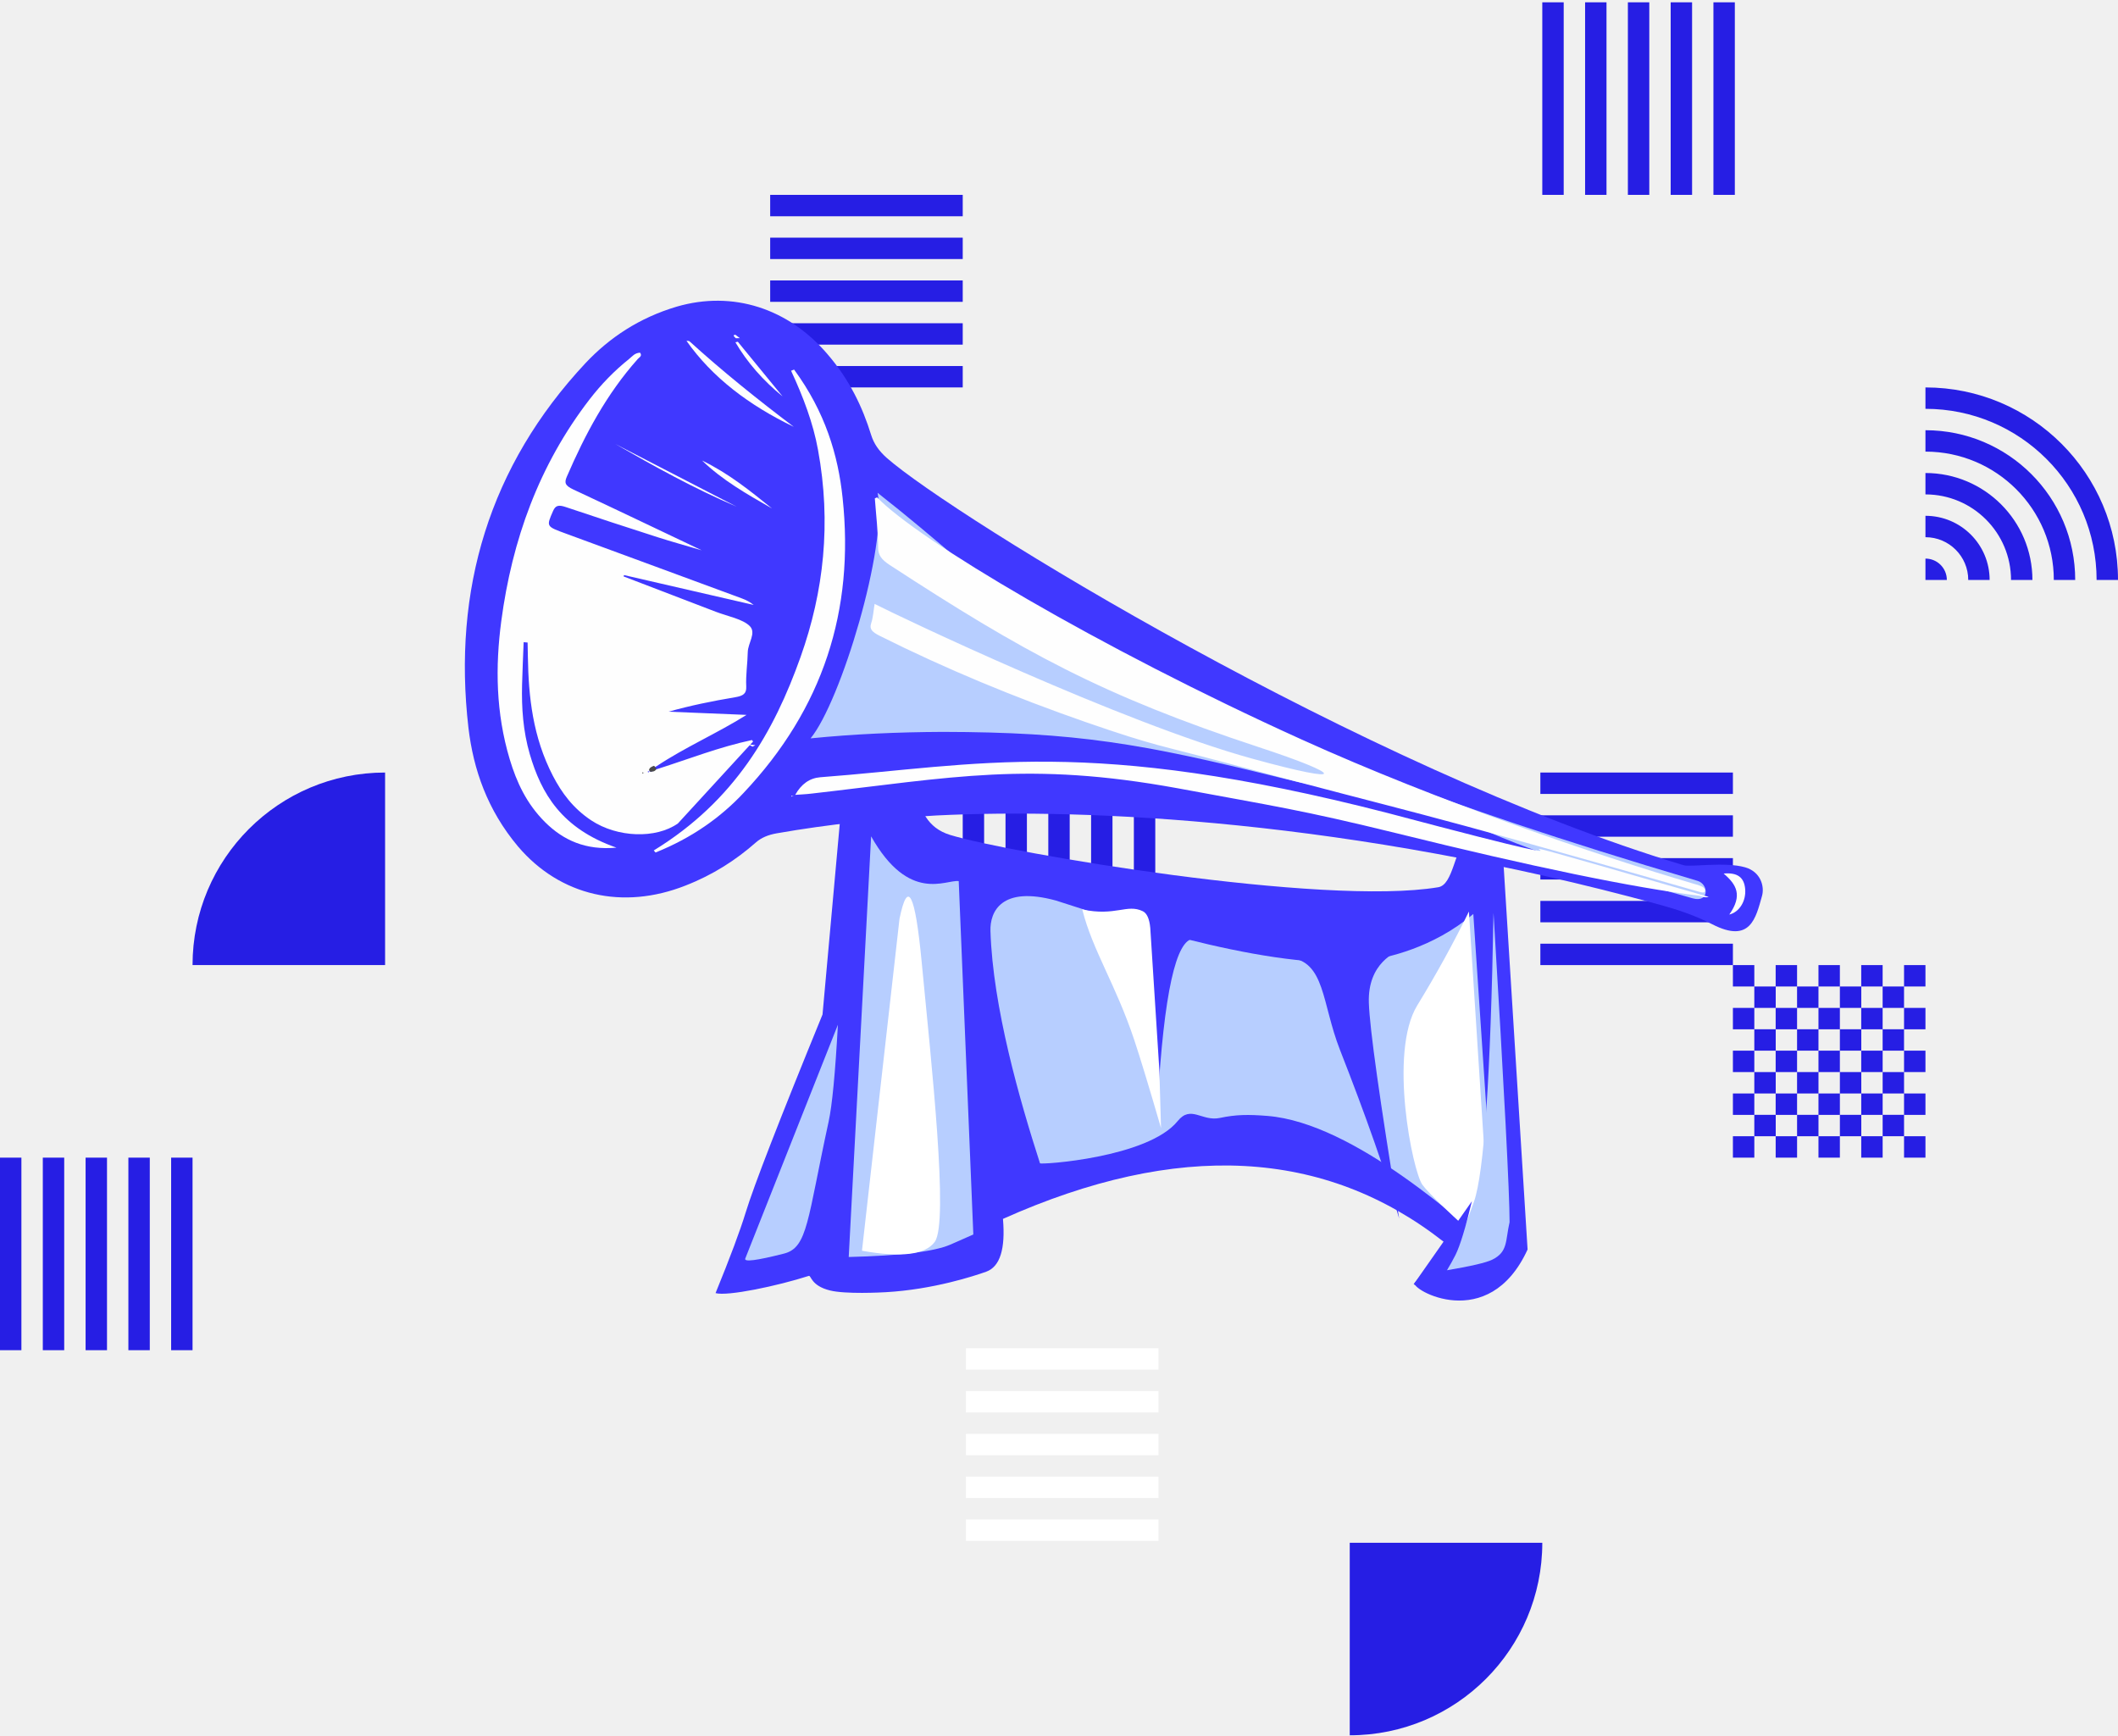
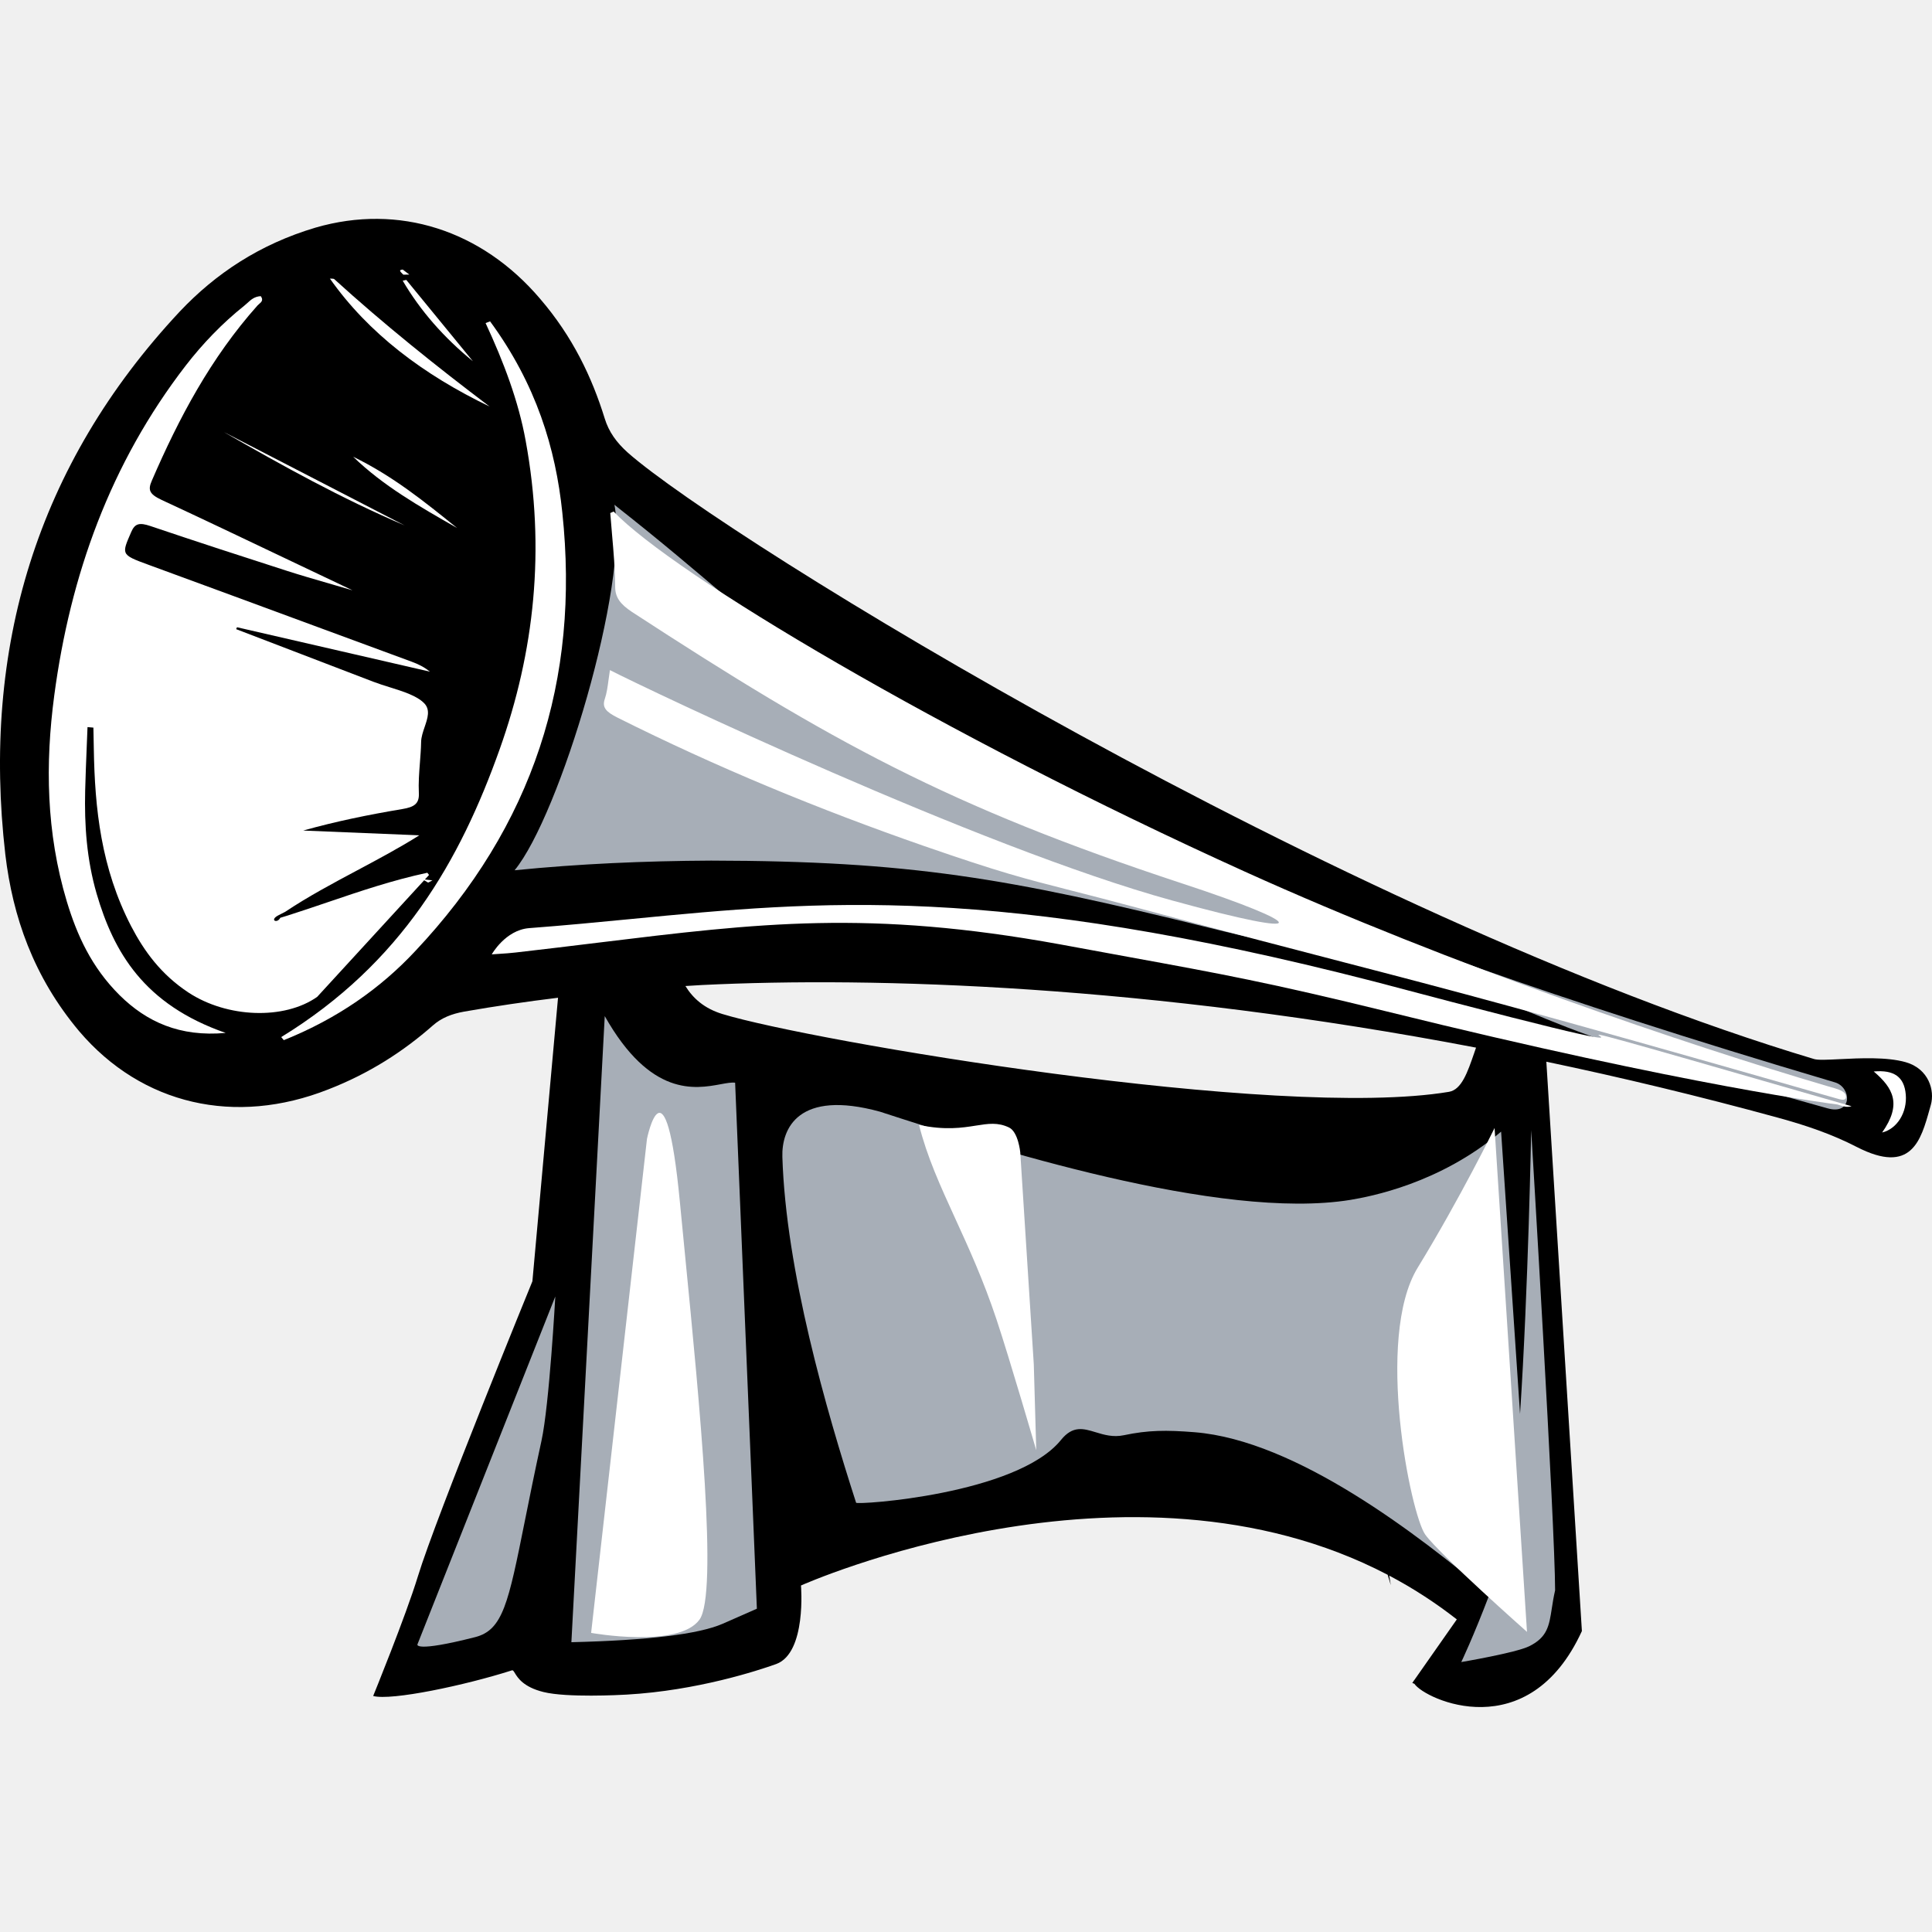
- <svg xmlns="http://www.w3.org/2000/svg" width="482" height="395" viewBox="0 0 482 395">
-   <g fill="none" fill-rule="evenodd" transform="translate(0 -28)">
-     <g transform="translate(0 28)">
-       <path fill="#261EE4" d="M428.44 234.23L423.581 234.23 423.581 239.089 428.44 239.089 428.44 243.96 423.581 243.96 423.581 248.831 428.44 248.831 428.44 253.69 433.311 253.69 433.311 258.561 428.44 258.561 428.44 253.702 423.581 253.702 423.581 258.561 428.44 258.561 428.44 263.435 423.569 263.435 423.569 258.564 418.71 258.564 418.71 253.705 413.839 253.705 413.839 258.564 408.967 258.564 408.967 253.705 404.109 253.705 404.109 258.564 408.967 258.564 408.967 263.435 404.096 263.435 404.096 258.564 399.237 258.564 399.237 263.435 394.364 263.435 394.364 258.564 399.235 258.564 399.235 253.705 394.364 253.705 394.364 248.834 399.235 248.834 399.235 243.963 394.364 243.963 394.364 239.092 399.235 239.092 399.235 234.233 399.235 234.221 404.094 234.221 404.094 229.362 408.965 229.362 408.965 234.221 413.836 234.221 413.836 229.362 418.707 229.362 418.707 234.221 423.566 234.221 423.566 229.362 428.437 229.362 428.437 234.221 433.308 234.221 433.308 239.092 428.437 239.092 428.437 234.23 428.44 234.23zM399.235 234.218L399.235 229.359 394.364 229.359 394.364 234.23 399.235 234.23 399.235 234.218zM413.836 258.564L413.836 263.435 418.707 263.435 418.707 258.564 413.836 258.564zM428.44 248.834L428.44 243.963 433.311 243.963 433.311 248.834 428.44 248.834zM404.094 253.693L399.235 253.693 399.235 248.834 404.094 248.834 404.094 253.693zM404.106 229.359L404.106 224.488 408.965 224.488 408.965 229.359 413.836 229.359 413.836 224.488 418.707 224.488 418.707 229.359 423.578 229.359 423.578 224.488 428.437 224.488 428.437 229.359 433.308 229.359 433.308 224.488 428.437 224.488 428.437 219.617 423.566 219.617 423.566 224.488 418.707 224.488 418.707 219.617 413.836 219.617 413.836 224.488 408.965 224.488 408.965 219.617 404.094 219.617 404.094 224.488 399.235 224.488 399.235 219.617 394.364 219.617 394.364 224.488 399.235 224.488 399.235 229.359 404.106 229.359zM423.566 239.089L423.566 243.96 418.707 243.96 418.707 239.089 423.566 239.089zM413.836 239.089L413.836 234.23 418.707 234.23 418.707 239.089 413.836 239.089zM408.965 239.089L413.836 239.089 413.836 243.96 408.965 243.96 408.965 239.089zM408.965 239.089L404.106 239.089 404.106 234.23 408.965 234.23 408.965 239.089zM408.965 248.834L404.106 248.834 404.106 243.963 408.965 243.963 408.965 248.834zM413.836 248.834L413.836 253.693 408.965 253.693 408.965 248.834 413.836 248.834zM418.71 248.834L413.839 248.834 413.839 243.963 418.71 243.963 418.71 248.834zM418.71 248.834L423.569 248.834 423.569 253.693 418.71 253.693 418.71 248.834zM404.094 243.963L404.094 239.092 399.235 239.092 399.235 243.963 404.094 243.963zM438.182 258.564L433.311 258.564 433.311 263.435 438.182 263.435 438.182 258.564zM433.311 248.834L438.182 248.834 438.182 253.705 433.311 253.705 433.311 248.834zM438.182 239.089L433.311 239.089 433.311 243.96 438.182 243.96 438.182 239.089zM433.311 229.359L438.182 229.359 438.182 234.23 433.311 234.23 433.311 229.359zM433.311 219.617L438.182 219.617 438.182 224.488 433.311 224.488 433.311 219.617zM258.038 219.617L262.909 219.617 262.909 175.799 258.038 175.799 258.038 219.617zM253.172 219.617L248.303 219.617 248.303 175.799 253.172 175.799 253.172 219.617zM243.435 219.617L238.566 219.617 238.566 175.799 243.435 175.799 243.435 219.617zM228.828 219.617L233.697 219.617 233.697 175.799 228.828 175.799 228.828 219.617zM223.96 219.617L219.091 219.617 219.091 175.799 223.96 175.799 223.96 219.617z" />
-       <path fill="#FFF" d="M263.639,311.686 L263.639,306.815 L219.821,306.815 L219.821,311.686 L263.639,311.686 Z M263.639,316.553 L263.639,321.421 L219.821,321.421 L219.821,316.553 L263.639,316.553 Z M263.639,326.29 L263.639,331.159 L219.821,331.159 L219.821,326.29 L263.639,326.29 Z M263.639,340.896 L263.639,336.027 L219.821,336.027 L219.821,340.896 L263.639,340.896 Z M263.639,345.765 L263.639,350.633 L219.821,350.633 L219.821,345.765 L263.639,345.765 Z" />
-       <path fill="#261EE4" d="M219.091 49.215L219.091 44.344 175.273 44.344 175.273 49.215 219.091 49.215zM219.091 54.082L219.091 58.95 175.273 58.95 175.273 54.082 219.091 54.082zM219.091 63.819L219.091 68.688 175.273 68.688 175.273 63.819 219.091 63.819zM219.091 78.425L219.091 73.556 175.273 73.556 175.273 78.425 219.091 78.425zM219.091 83.294L219.091 88.162 175.273 88.162 175.273 83.294 219.091 83.294zM394.364 180.67L394.364 175.799 350.545 175.799 350.545 180.67 394.364 180.67zM394.364 185.536L394.364 190.405 350.545 190.405 350.545 185.536 394.364 185.536zM394.364 195.274L394.364 200.142 350.545 200.142 350.545 195.274 394.364 195.274zM394.364 209.88L394.364 205.011 350.545 205.011 350.545 209.88 394.364 209.88zM394.364 214.748L394.364 219.617 350.545 219.617 350.545 214.748 394.364 214.748z" />
-       <path fill="#261EE4" d="M443.051,131.981 L438.182,131.981 C438.182,107.781 457.8,88.162 482,88.162 L482,93.031 C460.488,93.031 443.051,110.468 443.051,131.981 Z M452.788,131.981 L447.919,131.981 C447.919,113.158 463.178,97.9 482,97.9 L482,102.768 C465.868,102.768 452.788,115.848 452.788,131.981 Z M457.657,131.981 L462.525,131.981 C462.525,121.225 471.245,112.506 482,112.506 L482,107.637 C468.555,107.637 457.657,118.536 457.657,131.981 Z M472.263,131.981 L467.394,131.981 C467.394,123.913 473.933,117.375 482,117.375 L482,122.243 C476.623,122.243 472.263,126.603 472.263,131.981 Z M482,131.981 L477.131,131.981 C477.131,129.291 479.31,127.112 482,127.112 L482,131.981 Z" transform="rotate(90 460.09 110.072)" />
-       <path fill="#261EE4" fill-rule="nonzero" d="M43.818,219.617 L87.636,219.617 L87.636,175.799 C63.437,175.799 43.818,195.417 43.818,219.617 Z" />
-       <path fill="#261EE4" fill-rule="nonzero" d="M307.165,394.89 L350.984,394.89 L350.984,351.072 C326.784,351.072 307.165,370.69 307.165,394.89 Z" transform="rotate(-180 329.075 372.98)" />
-       <path fill="#261EE4" d="M4.871 307.253L0 307.253 0 263.435 4.871 263.435 4.871 307.253zM19.48 307.253L24.351 307.253 24.351 263.435 19.48 263.435 19.48 307.253zM34.088 307.253L29.217 307.253 29.217 263.435 34.088 263.435 34.088 307.253zM43.818 307.253L38.947 307.253 38.947 263.435 43.818 263.435 43.818 307.253zM9.742 307.253L14.613 307.253 14.613 263.435 9.742 263.435 9.742 307.253zM355.855 44.344L350.984 44.344 350.984.526 355.855.526 355.855 44.344zM370.463 44.344L375.334 44.344 375.334.526 370.463.526 370.463 44.344zM385.072 44.344L380.201 44.344 380.201.526 385.072.526 385.072 44.344zM394.802 44.344L389.931 44.344 389.931.526 394.802.526 394.802 44.344zM360.726 44.344L365.597 44.344 365.597.526 360.726.526 360.726 44.344z" />
-     </g>
-     <g transform="rotate(36 93.203 291.413)">
-       <g transform="rotate(-19 452.522 -253.113)">
-         <path fill="#4038FF" d="M3.543,27.393 C8.077,23.823 11.685,22.311 14.39,22.856 C20.976,24.182 20.579,38.59 31.694,38.59 C45.738,38.59 117.62,29.341 141.397,17.488 C144.487,15.931 142.41,8.417 144.388,3.383 C144.937,1.977 147.19,0.969 151.144,0.359 L184.933,90.385 C182.101,111.542 161.856,106.815 162.583,105.126 C167.459,93.791 165.486,100.844 166.181,94.295 C134.038,81.881 101.552,89.993 68.723,118.63 C71.292,125.023 71.255,129.22 68.61,131.222 C66.265,132.968 58.264,138.626 48.114,142.374 C47.112,142.744 39.52,145.51 35.855,145.714 C31.359,145.964 30.725,143.633 30.259,143.956 C24.064,148.251 13.978,153.822 11.113,153.907 C11.909,145.182 12.306,138.683 12.304,134.412 C12.302,128.064 13.486,111.98 15.857,86.158 L3.543,27.393 Z" />
-         <path fill="#B7CEFF" d="M59.081 45.827C76.701 46.138 113.728 46.602 131.806 37.697 134.504 36.353 144.159 31.333 150.799 20.979L178.092 92.684C169.487 89.219 138.925 74.336 119.436 78.624 115.155 79.566 112.509 80.405 109.208 82.23 105.537 84.258 102.032 81.262 100.234 85.725 96.213 95.705 73.302 104.381 73.083 104.067 64.572 91.847 52.445 73.268 46.846 56.806 45.448 52.695 46.144 46.205 59.081 45.827zM63.312 123.996C61.915 125.203 60.461 126.457 58.942 127.762 55.884 130.347 48.813 133.487 37.691 137.185L14.58 44.153C27.305 56.257 33.742 48.535 36.621 48.064L63.312 123.996z" />
-         <path fill="#4038FF" d="M88.665,47.965 L91.849,42.594 C89.356,67.494 90.124,80.246 94.154,80.852 C98.183,81.458 94.11,82.438 81.934,83.792 L88.665,47.965 Z" transform="scale(1 -1) rotate(8 992.498 0)" />
-         <path fill="#FFF" d="M92.206,57.575 C91.838,70.987 94.158,80.029 93.164,89.59 C86.56,85.472 83.164,87.367 80.37,84.515 C79.636,83.766 79.53,82.384 80.052,80.372 L89.201,49.179 L93.335,36.724 C92.699,46.374 92.323,53.325 92.206,57.575 Z" transform="rotate(143 86.57 63.157)" />
-         <path fill="#4038FF" d="M150.811,33.172 C142.233,59.074 137.397,74.889 136.304,80.617 C134.616,89.456 140.415,93.059 142.178,94 C145.567,95.808 135.841,95.48 113.002,93.017 C112.799,89.463 114.05,87.766 116.755,87.924 C125.053,88.41 125.673,78.908 131.498,68.986 C139.722,54.98 146.16,43.041 150.811,33.172 Z" transform="scale(1 -1) rotate(8 1049.423 0)" />
-         <path fill="#FFF" d="M48.965,71.897 C45.079,95.025 39.597,130.892 35.328,134.327 C32.483,136.618 26.977,135.838 18.812,131.988 L46.609,61.24 C50.77,52.925 51.555,56.477 48.965,71.897 Z" transform="rotate(-32 34.634 96.24)" />
-         <path fill="#B7CEFF" d="M27.603,144.826 C27.636,145.742 25.023,144.339 19.764,140.617 C15.203,137.389 17.601,131.524 21.052,108.974 C21.624,105.237 23.602,98.114 26.987,87.606 L27.603,144.826 Z" transform="scale(-1 1) rotate(-4 0 758.608)" />
-         <path fill="#FFF" d="M174.307,43.832 C178.08,55.837 166.196,80.717 163.299,83.148 C161.368,84.769 155.141,88.322 144.619,93.807 L168.065,20.258 C169.71,27.971 171.791,35.829 174.307,43.832 Z" transform="scale(-1 1) rotate(3 0 -6046.604)" />
-         <path fill="#B7CEFF" d="M171.418,100.165 C166.139,98.183 162.894,96.731 161.682,95.809 C158.454,93.354 159.582,91.058 159.428,86.669 C160.669,80.276 166.342,57.483 176.445,18.289 C169.989,55.007 167.265,76.793 168.272,83.648 C169.28,90.502 170.328,96.008 171.418,100.165 Z" transform="scale(-1 1) rotate(6 0 -3144.522)" />
-         <path fill="#4038FF" d="M173.572,84.952 L165.681,106.659 L161.658,104.159 C163.234,100.116 164.586,97.063 165.714,94.999 C166.843,92.935 169.462,89.586 173.572,84.952 Z" transform="scale(-1 1) rotate(-38 0 582.594)" />
-       </g>
-       <g transform="rotate(-20 294.704 49.937)">
-         <path fill="#4038FF" d="M302.217,65.87 C302.239,71.06 302.712,77.081 293.124,75.193 C288.859,74.341 284.704,74.157 280.282,74.208 C207.22,75.087 149.048,88.996 116.581,100.049 C104.928,104.129 93.612,108.7 82.759,113.974 C80.955,114.857 79.659,115.883 78.735,117.322 C75.501,122.375 71.421,127.06 66.043,131.147 C53.952,140.435 39.345,141.294 26.987,133.087 C17.952,127 12.379,119.014 8.696,110.244 C-3.453,81.03 -3.18,51.647 11.46,23.051 C15.082,16.057 20.312,9.837 27.877,5.018 C39.07,-2.024 52.347,-1.617 63.833,6.002 C70.231,10.2 74.784,15.357 78.415,20.91 C79.56,22.655 81.093,23.903 83.282,24.961 C101.309,33.482 207.387,63.17 283.139,64.068 C284.803,64.087 291.925,60.677 296.722,60.668 C300.407,60.662 302.208,63.615 302.217,65.87 Z" />
-         <path fill="#B7CEFF" d="M83.466,33.158 C83.637,33.236 83.813,33.312 83.994,33.387 C115.417,46.171 129.607,57.184 166.513,59.613 C199.115,61.667 218.993,66.011 287.182,66.616 C289.831,66.638 291.179,70.714 287.198,70.742 C221.431,71.222 256.048,66.784 190.317,67.955 C162.634,68.488 216.466,69.28 188.815,70.259 C156.967,71.435 141.9,73.063 112.675,81.384 C102.888,84.242 93.365,87.431 84.199,91.085 C88.497,81.169 89.04,44.268 83.466,33.158 Z" />
-         <path fill="#FEFEFE" d="M286.156 67.487C286.801 67.492 287.462 67.467 288.088 67.524 289.117 67.619 289.433 68.027 289.44 68.447 289.447 68.976 288.508 68.895 287.79 68.905 286.82 68.918 285.849 68.91 284.879 68.91 216.726 68.934 223.145 69.601 177.653 70.347 160.731 70.637 160.341 71.186 143.423 70.269 126.309 69.32 109.459 67.418 92.898 64.318 91.042 63.967 90.172 63.518 90.235 62.151 90.302 60.722 89.959 59.282 89.773 57.653 95.974 58.882 151.408 68.147 182.053 67.817 205.232 67.577 203.033 65.659 182.88 64.892 145.305 63.436 125.209 58.827 90.58 48.179 88.501 47.526 87.483 46.745 87.028 45.177 85.994 41.614 84.506 38.097 83.203 34.553 83.347 34.432 83.491 34.311 83.634 34.191 95.097 40.881 141.349 53.123 191.548 60.507 225.919 65.562 264.245 67.334 286.156 67.487zM60.516 118.016C56.652 122.802 48.18 124.904 41.418 122.798 36.618 121.29 33.165 118.585 30.211 115.478 23.323 108.187 19.901 99.707 17.235 90.956 16.922 89.927 16.601 88.899 16.285 87.869 15.989 87.927 15.694 87.985 15.399 88.043 16.175 91.193 16.918 94.346 17.733 97.483 19.052 102.553 20.85 107.515 23.752 112.131 28.723 119.994 35.355 126.432 48.591 127.165 42.001 129.718 36.493 128.86 31.437 126.102 26.08 123.16 22.601 119.026 19.716 114.559 13.737 105.25 10.72 95.185 9.179 84.809 6.468 66.491 7.616 48.355 14.608 30.748 16.175 26.821 18.166 23.038 20.711 19.459 21.236 18.721 21.532 17.815 22.701 17.409 23.454 17.992 22.829 18.47 22.61 18.924 17.949 28.601 15.807 38.77 14.465 49.11 14.273 50.589 14.58 51.195 16.727 51.534 27.067 53.155 37.362 54.932 48.583 56.774 44.514 56.741 41.363 56.778 38.218 56.679 30.864 56.446 23.51 56.186 16.162 55.843 14.401 55.76 13.786 56.125 13.606 57.49 13.091 61.384 13.014 61.291 17.957 61.651 32.078 62.666 46.19 63.736 60.305 64.773 61.344 64.848 62.37 65.03 63.379 65.466 53.304 65.992 43.23 66.527 33.155 67.068 33.144 67.174 33.132 67.28 33.121 67.386 40.595 68.041 48.071 68.68 55.543 69.336 58.389 69.584 61.909 69.231 63.871 70.348 65.758 71.419 64.522 74.172 65.05 76.157 65.726 78.693 66.027 81.292 66.877 83.787 67.398 85.313 66.784 86.029 65.111 86.824 60.434 89.055 55.87 91.431 51.459 94.155L68.723 89.964C63.509 95.785 57.228 100.959 52.237 106.858 51.945 107.13 51.654 107.401 51.364 107.673 51.118 107.911 50.78 108.137 51.141 108.456 50.979 108.457 50.816 108.458 50.654 108.459 50.699 108.559 50.744 108.658 50.789 108.757 50.889 108.639 50.99 108.522 51.091 108.405 51.504 108.404 51.711 108.234 51.766 107.942 52.104 107.722 52.442 107.502 52.781 107.282 58.971 103.162 64.741 98.721 71.476 95.127 71.591 95.211 71.705 95.295 71.821 95.38" />
-         <path fill="#FEFEFE" d="M88.753 98.983C122.527 86.482 144.621 73.152 215.154 71.211 289.605 69.729 211.729 69.295 286.211 69.421 287.597 69.423 288.982 69.421 290.621 69.421 289.87 69.908 289.114 69.757 288.481 69.762 273.589 72.132 250.228 73.904 218.396 75.078 195.881 75.948 189.885 76.835 167.522 78.983 133.222 82.401 117.831 90.691 87.812 103.129 86.705 103.597 85.529 103.982 84.384 104.407 85.032 101.648 86.488 99.84 88.753 98.983zM76.13 36.491C85.785 60.294 85.087 83.768 72.973 107.205 69.503 113.987 64.498 120.289 57.439 125.777 57.269 125.664 57.099 125.551 56.929 125.438 71.552 109.467 75.778 91.903 76.905 73.915 77.893 58.162 75.255 42.655 67.714 27.476 65.016 22.01 61.204 16.88 56.877 11.893 57.071 11.745 57.266 11.596 57.461 11.447 66.898 18.746 72.466 27.383 76.13 36.491zM296.228 71.988C297.965 66.975 295.98 64.998 292.421 63.381 295.341 62.252 297.135 62.9 298.098 65.413 299.083 67.977 298.27 70.835 296.231 71.992L296.228 71.988z" />
-         <path fill="#FEFEFE" d="M32.037 11.935C32.293 11.89 32.639 11.739 32.792 11.815 41.9 16.312 51.365 20.275 60.986 23.989 49.872 22.092 40.074 18.322 32.116 11.909L32.037 11.935zM53.489 45.036C43.001 43.727 32.984 41.399 23.016 38.939M61.323 43.209C54.883 41.634 48.693 40.133 43.039 37.111 49.723 38.287 55.391 40.702 61.323 43.209zM56.621 18.035C51.331 15.774 46.76 12.818 42.908 9.156 43.074 9.066 43.24 8.977 43.404 8.889M83.656 105.044L83.628 104.805C83.779 104.805 83.93 104.805 84.081 104.805 84.081 104.806 84.032 104.743 84.032 104.743M72.55 96.032C72.368 96.201 72.185 96.371 72.006 96.542 71.681 96.458 71.354 96.373 71.027 96.288M43.626 7.974C43.332 8.064 43.037 8.154 42.742 8.244 42.361 7.998 41.611 7.76 42.571 7.484 42.571 7.484 42.437 7.516 42.437 7.516" />
-         <path fill="#4A4A4A" d="M51.286,108.451 C51.156,108.308 51.012,108.182 50.853,108.072 C51.166,107.69 51.479,107.309 51.792,106.926 C51.987,107.126 52.182,107.323 52.377,107.522" />
-         <path fill="#4A4A4A" d="M51.161 108.451C50.457 107.83 51.115 107.39 51.595 106.926 51.881 107.078 52.142 107.253 52.377 107.449 52.269 108.018 51.868 108.348 51.063 108.35L51.161 108.451zM49.636 109.364C49.599 109.264 49.561 109.165 49.523 109.064 49.66 109.063 49.796 109.062 49.932 109.061 49.932 109.061 49.89 109.009 49.89 109.009" />
-       </g>
-     </g>
-   </g>
+ <svg xmlns="http://www.w3.org/2000/svg" width="256" height="256" viewBox="0 0 256 256" fill="none">
+   <path fill-rule="evenodd" clip-rule="evenodd" d="M255.691 146.949C255.743 146.762 255.795 146.576 255.847 146.391C256.379 144.51 255.583 141.619 252.512 140.745C250.013 140.033 246.441 140.211 243.776 140.344C242.175 140.424 240.902 140.487 240.383 140.332C177.488 121.488 96.204 71.412 83.221 60.007C81.65 58.603 80.67 57.197 80.134 55.47C78.435 49.975 75.874 44.592 71.546 39.566C63.797 30.474 52.834 26.963 41.826 30.156C34.373 32.364 28.529 36.297 23.841 41.258C4.813 61.585 -2.434 85.998 0.708 113.239C1.682 121.427 4.417 129.411 10.489 136.64C18.825 146.43 31.199 149.204 43.491 144.354C48.948 142.234 53.467 139.306 57.369 135.868C58.482 134.89 59.807 134.346 61.521 134.04C65.628 133.322 69.769 132.715 73.942 132.205L70.546 169.777C70.546 169.777 57.783 200.978 55.374 208.87C53.752 214.181 49.447 224.726 49.447 224.726C51.843 225.382 61.614 223.32 67.837 221.33C67.974 221.286 68.066 221.436 68.223 221.694C68.6 222.311 69.354 223.547 72.029 224.205C75.118 224.965 82.112 224.596 83.036 224.543C92.399 224.009 100.463 221.347 102.85 220.494C106.898 219.01 106.134 210.086 106.134 210.086C106.134 210.086 149.502 190.688 183.874 208.669C184.148 209.566 184.286 210.038 184.286 210.038C184.286 210.038 184.261 209.888 184.215 209.604C184.181 209.397 184.136 209.119 184.08 208.777C187.15 210.398 190.148 212.319 193.035 214.58L187.415 222.6L187.349 222.677C187.331 222.699 187.318 222.723 187.31 222.75L187.137 222.996L187.417 223.115C188.819 225.202 202.532 231.563 209.609 216.123L204.899 140.682C214.807 142.762 225.056 145.216 235.581 148.097C239.277 149.111 242.695 150.258 246.045 151.986C253.26 155.685 254.524 151.142 255.691 146.949ZM195.585 138.816C152.136 130.521 115.977 129.396 93.025 130.519C92.29 130.561 91.555 130.606 90.822 130.653C91.825 132.288 93.329 133.632 95.725 134.364C107.366 137.923 169.287 148.472 191.997 144.673C193.667 144.386 194.451 142.107 195.343 139.516C195.423 139.285 195.503 139.051 195.585 138.816Z" fill="black" />
+   <path d="M81.802 67.197C81.668 67.091 81.54 66.985 81.416 66.879C83.406 77.467 74.138 108.081 68.188 115.315C76.698 114.461 85.393 114.079 94.23 114.035C120.566 114.085 133.507 116.328 160.321 122.957C172.5 125.987 166.073 123.728 160.503 121.771C155.43 119.988 151.069 118.455 162.123 121.396C190.202 128.908 196.175 131.399 202.579 134.069C208.728 136.632 215.274 139.361 242.171 146.862C245.494 147.79 245.345 144.072 243.143 143.42C203.244 131.596 183.743 123.949 166.385 117.142C159.091 114.282 152.175 111.57 144.284 108.759C121.431 100.547 110.616 91.345 96.661 79.472C92.195 75.672 87.408 71.599 81.802 67.197Z" fill="#A7AEB7" />
+   <path d="M100.29 213.162C98.826 213.808 97.303 214.479 95.713 215.176C92.524 216.543 85.867 217.355 75.712 217.601L80.132 134.638C86.193 145.381 92.132 144.286 95.499 143.665C96.287 143.519 96.933 143.4 97.408 143.464L100.29 213.162Z" fill="#A7AEB7" />
+   <path d="M116.591 147.301C131.116 152.024 161.687 161.791 178.927 158.992C181.504 158.561 190.778 156.847 198.905 149.948L201.414 187.349C202.515 170.601 202.889 149.741 202.889 149.741C202.889 149.741 206.061 202.264 206.059 210.731C205.855 211.614 205.732 212.408 205.622 213.126C205.267 215.425 205.031 216.949 202.63 218.134C200.854 219.011 193.626 220.23 193.626 220.23C193.626 220.23 195.195 216.968 197.365 211.263C187.997 203.446 171.822 190.864 158.304 189.778C154.516 189.474 152.112 189.499 148.912 190.175C147.482 190.477 146.279 190.112 145.182 189.779C143.552 189.284 142.156 188.86 140.589 190.798C134.728 198.051 113.54 199.436 113.438 199.12C109.48 186.835 104.137 168.363 103.668 153.301C103.551 149.539 105.772 144.337 116.591 147.301Z" fill="#A7AEB7" />
+   <path d="M62.96 216.928C54.843 218.994 55.31 217.898 55.31 217.898L73.581 171.791C73.581 171.791 72.793 186.122 71.746 190.924C70.84 195.081 70.134 198.597 69.538 201.568C67.362 212.406 66.643 215.99 62.96 216.928Z" fill="#A7AEB7" />
+   <path d="M24.97 131.515C30.101 134.886 37.661 135.159 42.024 132.094L56.85 115.936C56.774 115.838 56.698 115.741 56.623 115.643C52.015 116.63 47.712 118.091 43.399 119.557C41.656 120.149 39.911 120.741 38.144 121.304C37.914 121.374 37.684 121.444 37.455 121.515L37.14 121.611C36.735 122.418 35.666 121.93 36.87 121.291C37.123 121.162 37.376 121.033 37.629 120.903L37.792 120.82C40.799 118.81 44.07 117.065 47.346 115.318C50.134 113.83 52.926 112.341 55.563 110.684L40.178 110.052C44.504 108.836 48.874 107.946 53.304 107.205C54.888 106.943 55.569 106.493 55.501 105.097C55.434 103.739 55.538 102.397 55.642 101.053C55.713 100.139 55.784 99.225 55.801 98.304C55.814 97.659 56.043 96.986 56.268 96.326C56.664 95.163 57.046 94.04 56.207 93.183C55.236 92.19 53.436 91.627 51.647 91.066C50.913 90.837 50.182 90.608 49.51 90.35C46.34 89.132 43.167 87.917 39.995 86.703L39.987 86.7L39.984 86.698L39.969 86.693C37.078 85.586 34.186 84.479 31.295 83.369L31.4 83.112C39.923 85.068 48.444 87.029 56.963 88.998C56.226 88.393 55.415 87.997 54.568 87.686C50.246 86.096 45.926 84.502 41.605 82.908L41.6 82.906C34.414 80.254 27.227 77.603 20.032 74.968L19.774 74.873C17.787 74.145 16.866 73.807 16.634 73.204C16.433 72.683 16.747 71.964 17.331 70.624L17.401 70.462C17.878 69.368 18.477 69.211 19.925 69.701C25.964 71.742 32.029 73.716 38.1 75.666C39.842 76.225 41.601 76.735 43.592 77.311C44.568 77.594 45.6 77.893 46.713 78.221C43.557 76.728 40.496 75.269 37.493 73.838C32.019 71.23 26.737 68.713 21.424 66.246C19.717 65.45 19.606 64.873 20.119 63.686C23.707 55.392 27.921 47.432 34.116 40.483C34.178 40.414 34.255 40.348 34.334 40.281C34.626 40.033 34.938 39.767 34.554 39.242C33.719 39.288 33.253 39.715 32.797 40.133C32.669 40.251 32.541 40.368 32.406 40.475C29.431 42.849 26.868 45.525 24.624 48.422C14.594 61.421 9.304 76.256 7.187 92.165C5.992 101.177 6.101 110.283 8.858 119.467C10.195 123.878 12.106 128.153 15.865 131.884C19.42 135.389 23.803 137.42 29.903 136.868C19.051 133.095 15.064 126.147 12.801 118.409C11.486 113.87 11.173 109.306 11.285 104.767C11.334 102.818 11.414 100.871 11.493 98.923C11.528 98.064 11.564 97.204 11.596 96.345C11.856 96.367 12.115 96.389 12.376 96.412C12.382 96.735 12.388 97.058 12.395 97.381C12.408 97.991 12.42 98.601 12.43 99.211C12.561 107.138 13.385 115.02 17.383 122.74C19.102 126.034 21.331 129.113 24.97 131.515Z" fill="white" />
+   <path d="M54.985 126.063C70.676 109.431 76.865 90.042 74.508 67.904C73.631 59.441 71.055 50.915 64.937 42.58C64.813 42.629 64.688 42.677 64.564 42.726L64.344 42.812C66.758 48.001 68.708 53.184 69.65 58.383C72.306 72.83 70.799 86.38 66.213 99.268C60.977 113.985 53.261 127.608 37.262 137.42C37.372 137.55 37.482 137.679 37.592 137.808L37.606 137.825C44.798 134.939 50.473 130.885 54.985 126.063Z" fill="white" />
+   <path d="M242.08 143.902C242.221 143.943 242.364 143.983 242.507 144.024C242.906 144.136 243.307 144.248 243.681 144.394C244.516 144.719 244.681 145.134 244.586 145.485C244.481 145.871 243.889 145.7 243.341 145.541C243.26 145.517 243.18 145.494 243.103 145.473C242.516 145.313 241.932 145.144 241.347 144.975C241.124 144.911 240.9 144.846 240.676 144.782C202.509 133.852 192.339 131.212 178.211 127.545L178.209 127.545L178.208 127.544C171.317 125.756 163.484 123.722 151.001 120.364C147.094 119.315 144.229 118.584 141.838 117.973C135.561 116.37 132.55 115.601 122.502 112.121C108.47 107.242 94.887 101.632 81.83 95.093C80.368 94.357 79.75 93.776 80.129 92.652C80.402 91.845 80.515 90.986 80.635 90.073C80.689 89.658 80.746 89.232 80.819 88.793C85.691 91.299 129.661 112.261 155.271 119.307C174.639 124.644 173.265 122.521 156.659 117.067C125.702 106.878 110.06 98.237 83.754 81.094C82.179 80.053 81.517 79.159 81.512 77.744C81.505 75.469 81.303 73.158 81.1 70.845L81.1 70.844C81.017 69.889 80.933 68.933 80.863 67.979L81.309 67.781C89.261 76.093 124.87 97.341 164.928 115.485C192.355 127.908 223.862 138.539 242.08 143.902Z" fill="white" />
+   <path d="M83.732 121.764L83.731 121.764C79.295 122.193 74.804 122.628 70.095 122.983C66.958 123.243 65.16 126.458 65.16 126.458C65.497 126.432 65.836 126.411 66.175 126.389L66.175 126.389C66.896 126.343 67.618 126.297 68.321 126.212C72.163 125.774 75.756 125.335 79.173 124.918C100.642 122.296 115.141 120.526 140.497 125.138C143.892 125.768 146.848 126.308 149.52 126.796L149.535 126.799L149.54 126.799C161.927 129.062 168.22 130.212 183.815 134.038C224.014 143.977 243.473 146.352 243.473 146.352C243.574 146.38 243.677 146.414 243.783 146.449C244.234 146.597 244.737 146.763 245.338 146.579L244.055 146.212C243.215 145.971 242.439 145.75 241.664 145.526C211.154 136.722 211.327 136.837 211.954 137.258C212.601 137.692 213.732 138.451 182.037 130.042C131.773 117.114 108.615 119.355 83.732 121.764Z" fill="white" />
+   <path d="M249.396 150.057C252.041 146.296 250.859 144.175 248.28 141.977C250.983 141.734 252.323 142.702 252.524 145.026C252.733 147.398 251.373 149.584 249.398 150.062L249.396 150.057Z" fill="white" />
+   <path d="M90.772 166.302L90.772 166.305L90.773 166.309C92.709 186.064 95.174 211.207 92.679 214.62C89.876 218.454 78.327 216.366 78.327 216.366L85.728 150.903C85.728 150.903 88.156 139.062 90.091 159.296C90.303 161.516 90.534 163.868 90.772 166.302Z" fill="white" />
+   <path d="M132.047 174.847C130.3 169.604 128.352 165.344 126.57 161.451L126.569 161.449C124.603 157.151 122.84 153.298 121.777 149.058C125.245 149.791 127.499 149.435 129.31 149.149C130.946 148.89 132.22 148.689 133.701 149.398C134.932 149.987 135.188 152.678 135.188 152.678L136.983 180.794L137.309 192.163C137.309 192.163 133.794 180.092 132.047 174.847Z" fill="white" />
+   <path d="M187.847 167.982C182.156 177.287 186.934 200.701 188.86 203.353C190.786 206.005 202.334 216.233 202.334 216.233L198.039 149.466C198.039 149.466 193.537 158.678 187.847 167.982Z" fill="white" />
+   <path fill-rule="evenodd" clip-rule="evenodd" d="M43.639 36.913C43.864 36.936 44.188 36.892 44.297 36.993C50.81 42.915 57.75 48.478 64.878 53.87C56.071 49.635 48.809 44.153 43.711 36.91L43.639 36.913Z" fill="white" />
+   <path fill-rule="evenodd" clip-rule="evenodd" d="M53.604 69.615C45.179 66.018 37.389 61.686 29.673 57.255L53.604 69.615Z" fill="white" />
+   <path fill-rule="evenodd" clip-rule="evenodd" d="M60.567 69.964C55.578 67.113 50.78 64.384 46.791 60.516C52.079 63.092 56.224 66.458 60.567 69.964Z" fill="white" />
+   <path fill-rule="evenodd" clip-rule="evenodd" d="M62.664 47.868C58.797 44.72 55.695 41.166 53.36 37.194C53.52 37.159 53.679 37.125 53.837 37.09" fill="white" />
+   <path fill-rule="evenodd" clip-rule="evenodd" d="M57.302 116.653C57.109 116.751 56.916 116.849 56.726 116.949C56.476 116.801 56.223 116.652 55.971 116.503" fill="white" />
+   <path fill-rule="evenodd" clip-rule="evenodd" d="M54.24 36.381C53.974 36.385 53.707 36.39 53.44 36.395C53.181 36.099 52.613 35.721 53.479 35.721L53.36 35.716" fill="white" />
</svg>
